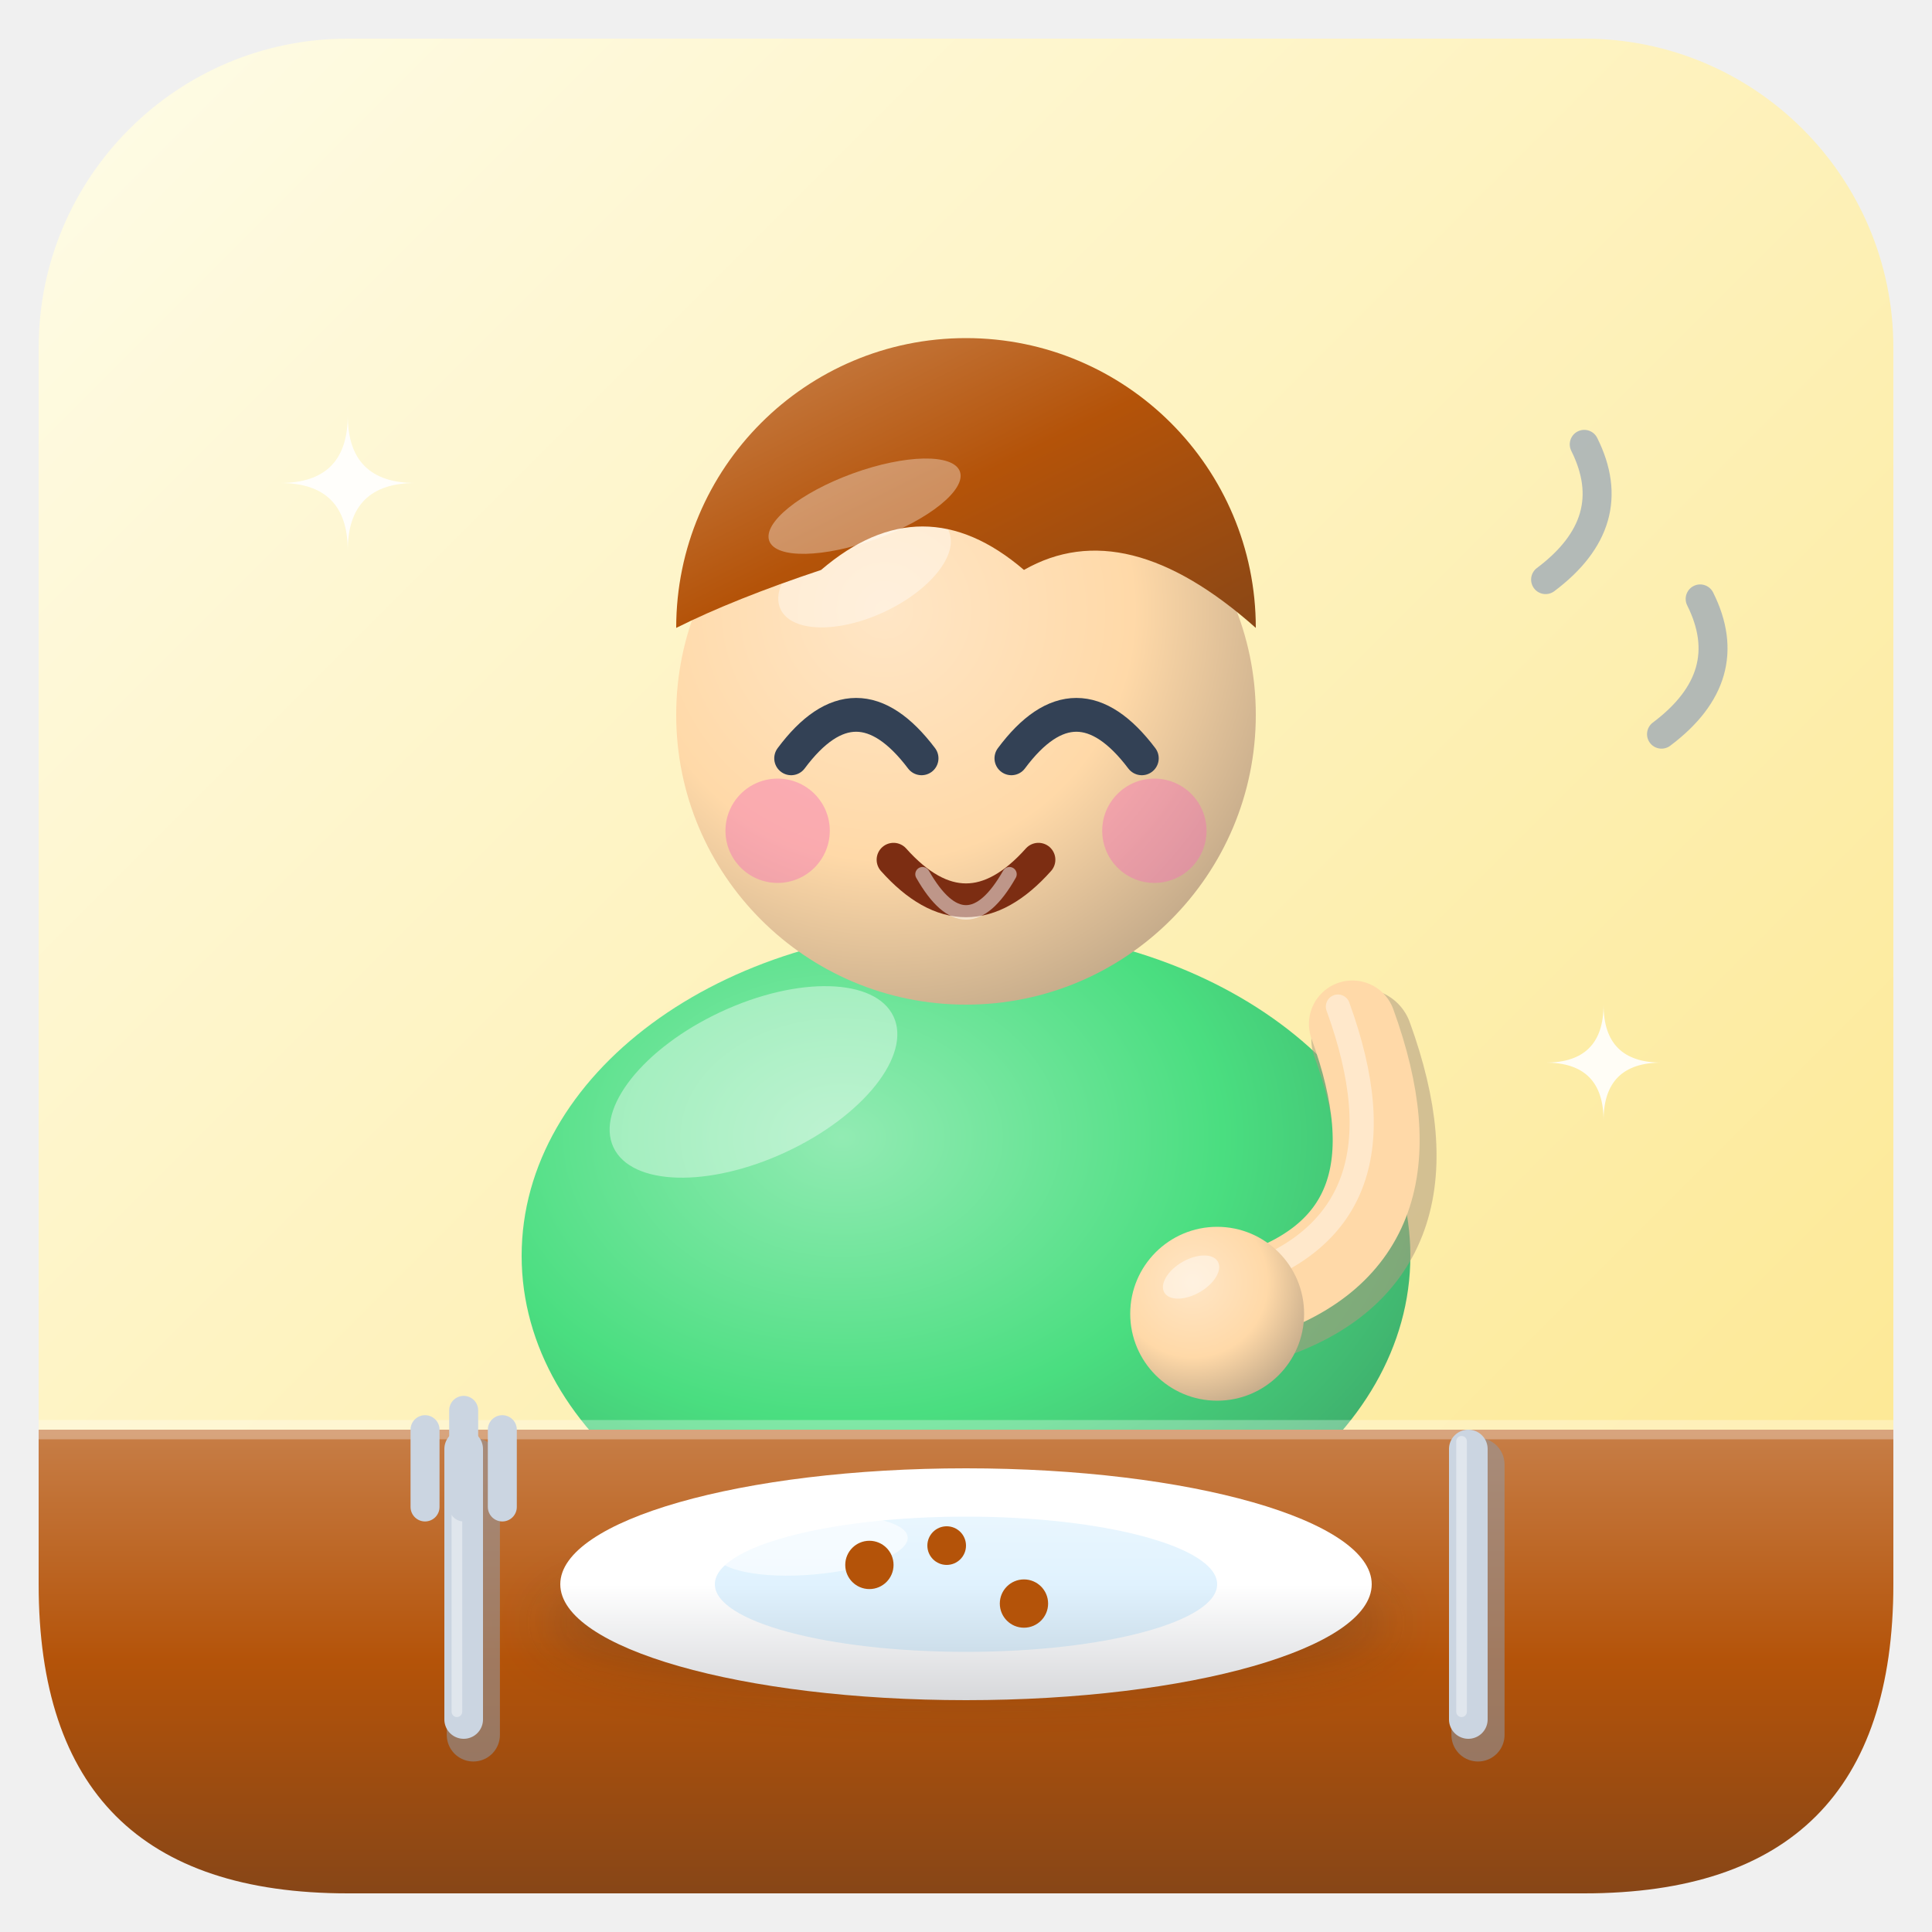
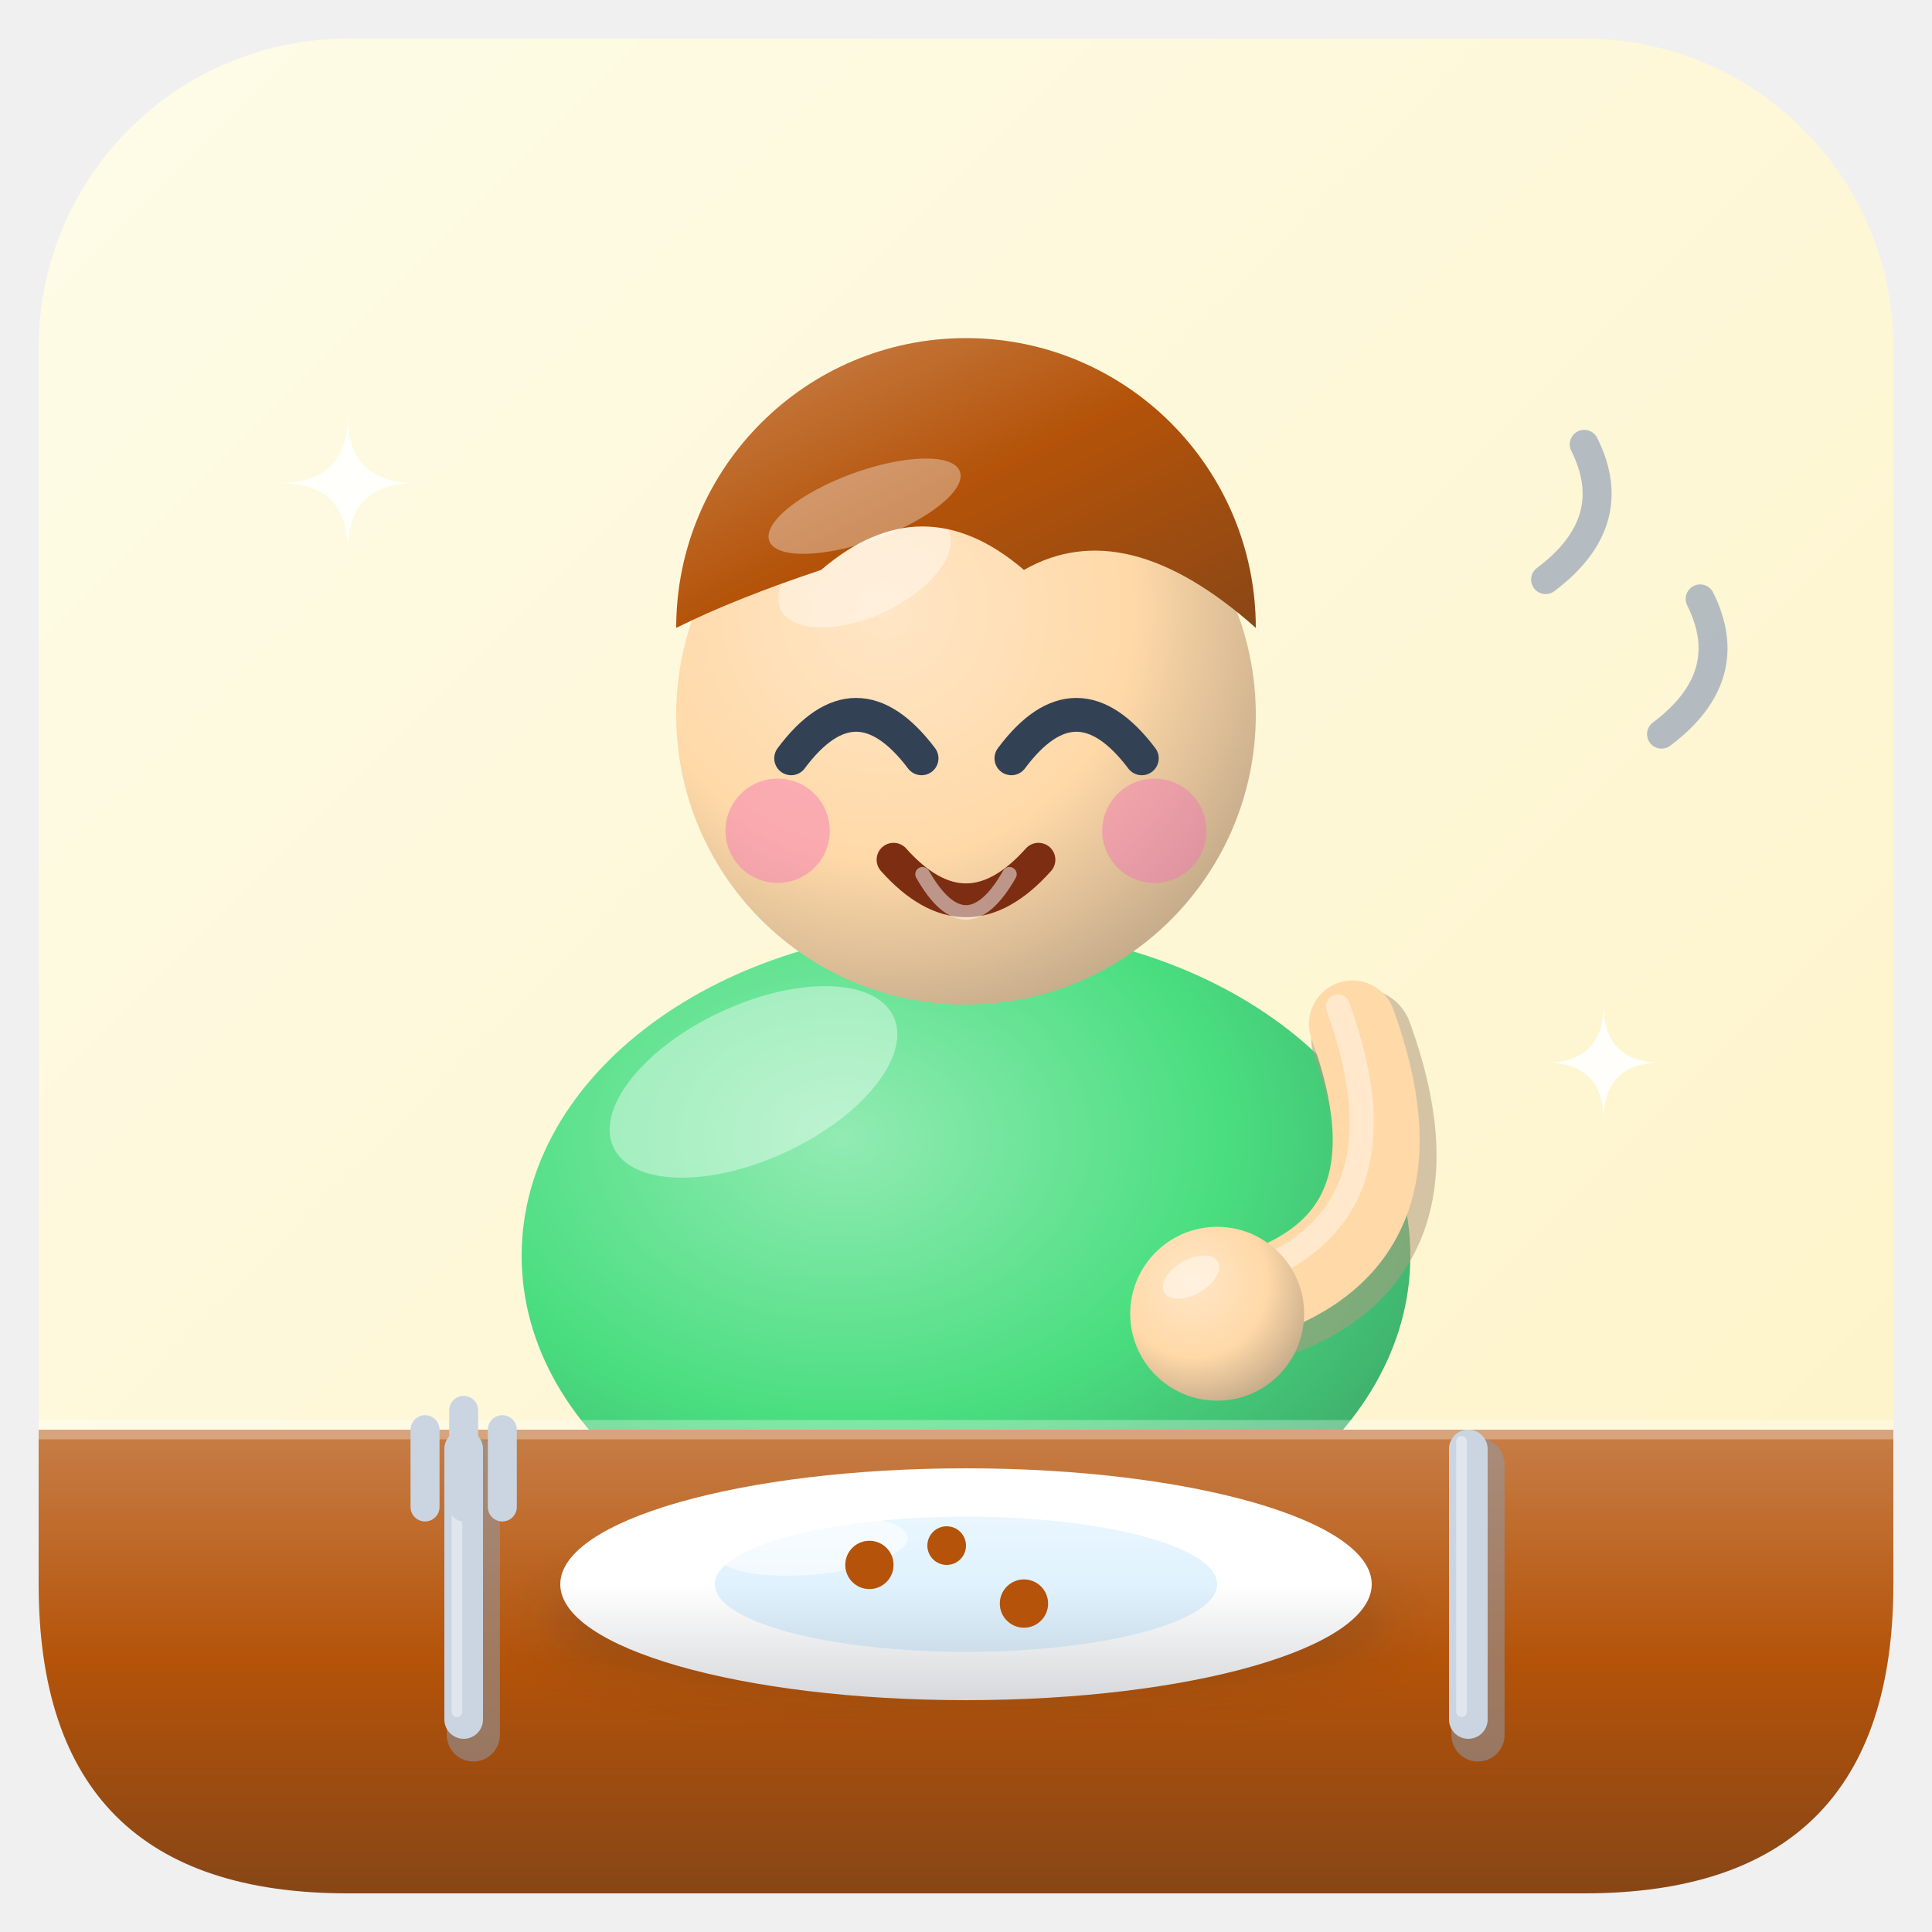
<svg xmlns="http://www.w3.org/2000/svg" viewBox="0 0 200 200" role="img" aria-label="שבע">
  <defs>
    <linearGradient id="hungry-full-opposite-g0" x1="0" y1="0" x2="1" y2="1">
      <stop offset="0" stop-color="#FEFCE8" />
-       <stop offset="1" stop-color="#FDE68A" />
+       <stop offset="1" stop-color="#FEF3C7" />
    </linearGradient>
    <radialGradient id="hungry-full-opposite-g1" cx="0.36" cy="0.32" r="0.78">
      <stop offset="0" stop-color="#92ebb3" />
      <stop offset=".55" stop-color="#4ADE80" />
      <stop offset="1" stop-color="#3da86a" />
    </radialGradient>
    <radialGradient id="hungry-full-opposite-g2" cx="0.36" cy="0.32" r="0.78">
      <stop offset="0" stop-color="#ffe6c6" />
      <stop offset=".55" stop-color="#FFD9A8" />
      <stop offset="1" stop-color="#bca486" />
    </radialGradient>
    <linearGradient id="hungry-full-opposite-g3" x1="0" y1="0" x2="1" y2="1">
      <stop offset="0" stop-color="#cb8753" />
      <stop offset=".5" stop-color="#B45309" />
      <stop offset="1" stop-color="#8a4716" />
    </linearGradient>
    <linearGradient id="hungry-full-opposite-g4" x1="0" y1="0" x2="0" y2="1">
      <stop offset="0" stop-color="#c77e47" />
      <stop offset=".5" stop-color="#B45309" />
      <stop offset="1" stop-color="#874617" />
    </linearGradient>
    <linearGradient id="hungry-full-opposite-g5" x1="0" y1="0" x2="0" y2="1">
      <stop offset="0" stop-color="#ffffff" />
      <stop offset=".5" stop-color="#FFFFFF" />
      <stop offset="1" stop-color="#d7d8db" />
    </linearGradient>
    <linearGradient id="hungry-full-opposite-g6" x1="0" y1="0" x2="0" y2="1">
      <stop offset="0" stop-color="#e9f6fe" />
      <stop offset=".5" stop-color="#E0F2FE" />
      <stop offset="1" stop-color="#cddeea" />
    </linearGradient>
    <filter id="hungry-full-opposite-blur" x="-30%" y="-60%" width="160%" height="220%">
      <feGaussianBlur stdDeviation="3" />
    </filter>
  </defs>
  <rect x="4" y="4" width="192" height="192" rx="32" fill="url(#hungry-full-opposite-g0)" />
  <ellipse cx="100" cy="130" rx="46" ry="34" fill="url(#hungry-full-opposite-g1)" />
  <ellipse cx="78" cy="112" rx="16" ry="8" fill="#fff" opacity="0.4" transform="rotate(-25 78 112)" />
  <g fill="none" stroke-linecap="round" stroke-linejoin="round">
    <path d="M140 106 Q148 128 130 134" stroke="#b19b80" stroke-width="10.5" opacity=".55" transform="translate(1 1.6)" />
    <path d="M140 106 Q148 128 130 134" stroke="#FFD9A8" stroke-width="9" />
    <path d="M140 106 Q148 128 130 134" stroke="#fff" stroke-width="2.5" opacity="0.4" transform="translate(-1.5 -1.8)" />
  </g>
  <circle cx="126" cy="136" r="9" fill="url(#hungry-full-opposite-g2)" />
  <ellipse cx="123.3" cy="132.2" rx="3.2" ry="1.8" fill="#fff" opacity="0.45" transform="rotate(-30 123.3 132.2)" />
  <circle cx="100" cy="74" r="30" fill="url(#hungry-full-opposite-g2)" />
  <ellipse cx="89.5" cy="59" rx="9.6" ry="4.8" fill="#fff" opacity="0.4" transform="rotate(-25 89.5 59)" />
  <path d="M70 65 A30 30 0 0 1 130 65 Q116.5 53 106 59 Q95.5 50 85 59 Q76 62 70 65Z" fill="url(#hungry-full-opposite-g3)" />
  <ellipse cx="89.5" cy="52.4" rx="10.5" ry="3.6" fill="#fff" opacity="0.35" transform="rotate(-20 89.5 52.4)" />
  <path d="M81.9 78.5 Q88.6 69.5 95.4 78.5" fill="none" stroke="#334155" stroke-width="3.5" stroke-linecap="round" stroke-linejoin="round" />
  <path d="M104.7 78.5 Q111.4 69.5 118.2 78.5" fill="none" stroke="#334155" stroke-width="3.5" stroke-linecap="round" stroke-linejoin="round" />
  <circle cx="80.5" cy="86" r="5.4" fill="#F472B6" opacity=".45" />
  <circle cx="119.5" cy="86" r="5.4" fill="#F472B6" opacity=".45" />
  <path d="M92.5 89 Q100 97.4 107.5 89" fill="none" stroke="#7C2D12" stroke-width="3.5" stroke-linecap="round" stroke-linejoin="round" />
  <path d="M95.5 90.5 Q100 98.4 104.5 90.5" fill="none" stroke="#fff" stroke-width="1.5" stroke-linecap="round" stroke-linejoin="round" opacity="0.5" />
  <path d="M4 148 H196 V164 Q196 196 164 196 H36 Q4 196 4 164Z" fill="url(#hungry-full-opposite-g4)" />
  <path d="M4 148 H196" stroke="#fff" stroke-width="2" opacity=".3" />
  <ellipse cx="100" cy="168" rx="44" ry="6" fill="#1E293B" opacity="0.22" filter="url(#hungry-full-opposite-blur)" />
  <ellipse cx="100" cy="164" rx="42" ry="12" fill="url(#hungry-full-opposite-g5)" />
  <ellipse cx="100" cy="164" rx="26" ry="7" fill="url(#hungry-full-opposite-g6)" />
  <ellipse cx="84" cy="160" rx="10" ry="3" fill="#fff" opacity="0.6" transform="rotate(-5 84 160)" />
  <g fill="none" stroke-linecap="round" stroke-linejoin="round">
    <path d="M48 150 V178" stroke="#8f99a6" stroke-width="5.5" opacity=".55" transform="translate(1 1.6)" />
    <path d="M48 150 V178" stroke="#CBD5E1" stroke-width="4" />
    <path d="M48 150 V178" stroke="#fff" stroke-width="1.1" opacity="0.4" transform="translate(-0.7 -0.8)" />
  </g>
  <g fill="none" stroke-linecap="round" stroke-linejoin="round">
    <path d="M152 150 V178" stroke="#8f99a6" stroke-width="5.5" opacity=".55" transform="translate(1 1.6)" />
    <path d="M152 150 V178" stroke="#CBD5E1" stroke-width="4" />
    <path d="M152 150 V178" stroke="#fff" stroke-width="1.1" opacity="0.4" transform="translate(-0.7 -0.8)" />
  </g>
  <path d="M44 148 v8 M48 146 v10 M52 148 v8" fill="none" stroke="#CBD5E1" stroke-width="3" stroke-linecap="round" stroke-linejoin="round" />
  <circle cx="90" cy="162" r="2.5" fill="#B45309" />
  <circle cx="106" cy="166" r="2.5" fill="#B45309" />
  <circle cx="98" cy="160" r="2" fill="#B45309" />
  <path d="M160 60 Q168 54 164 46 M172 76 Q180 70 176 62" fill="none" stroke="#94A3B8" stroke-width="3" stroke-linecap="round" stroke-linejoin="round" opacity="0.7" />
  <path d="M36 43 Q36 50 43 50 Q36 50 36 57 Q36 50 29 50 Q36 50 36 43Z" fill="#fff" opacity="0.9" />
  <path d="M166 104 Q166 110 172 110 Q166 110 166 116 Q166 110 160 110 Q166 110 166 104Z" fill="#fff" opacity="0.9" />
</svg>
